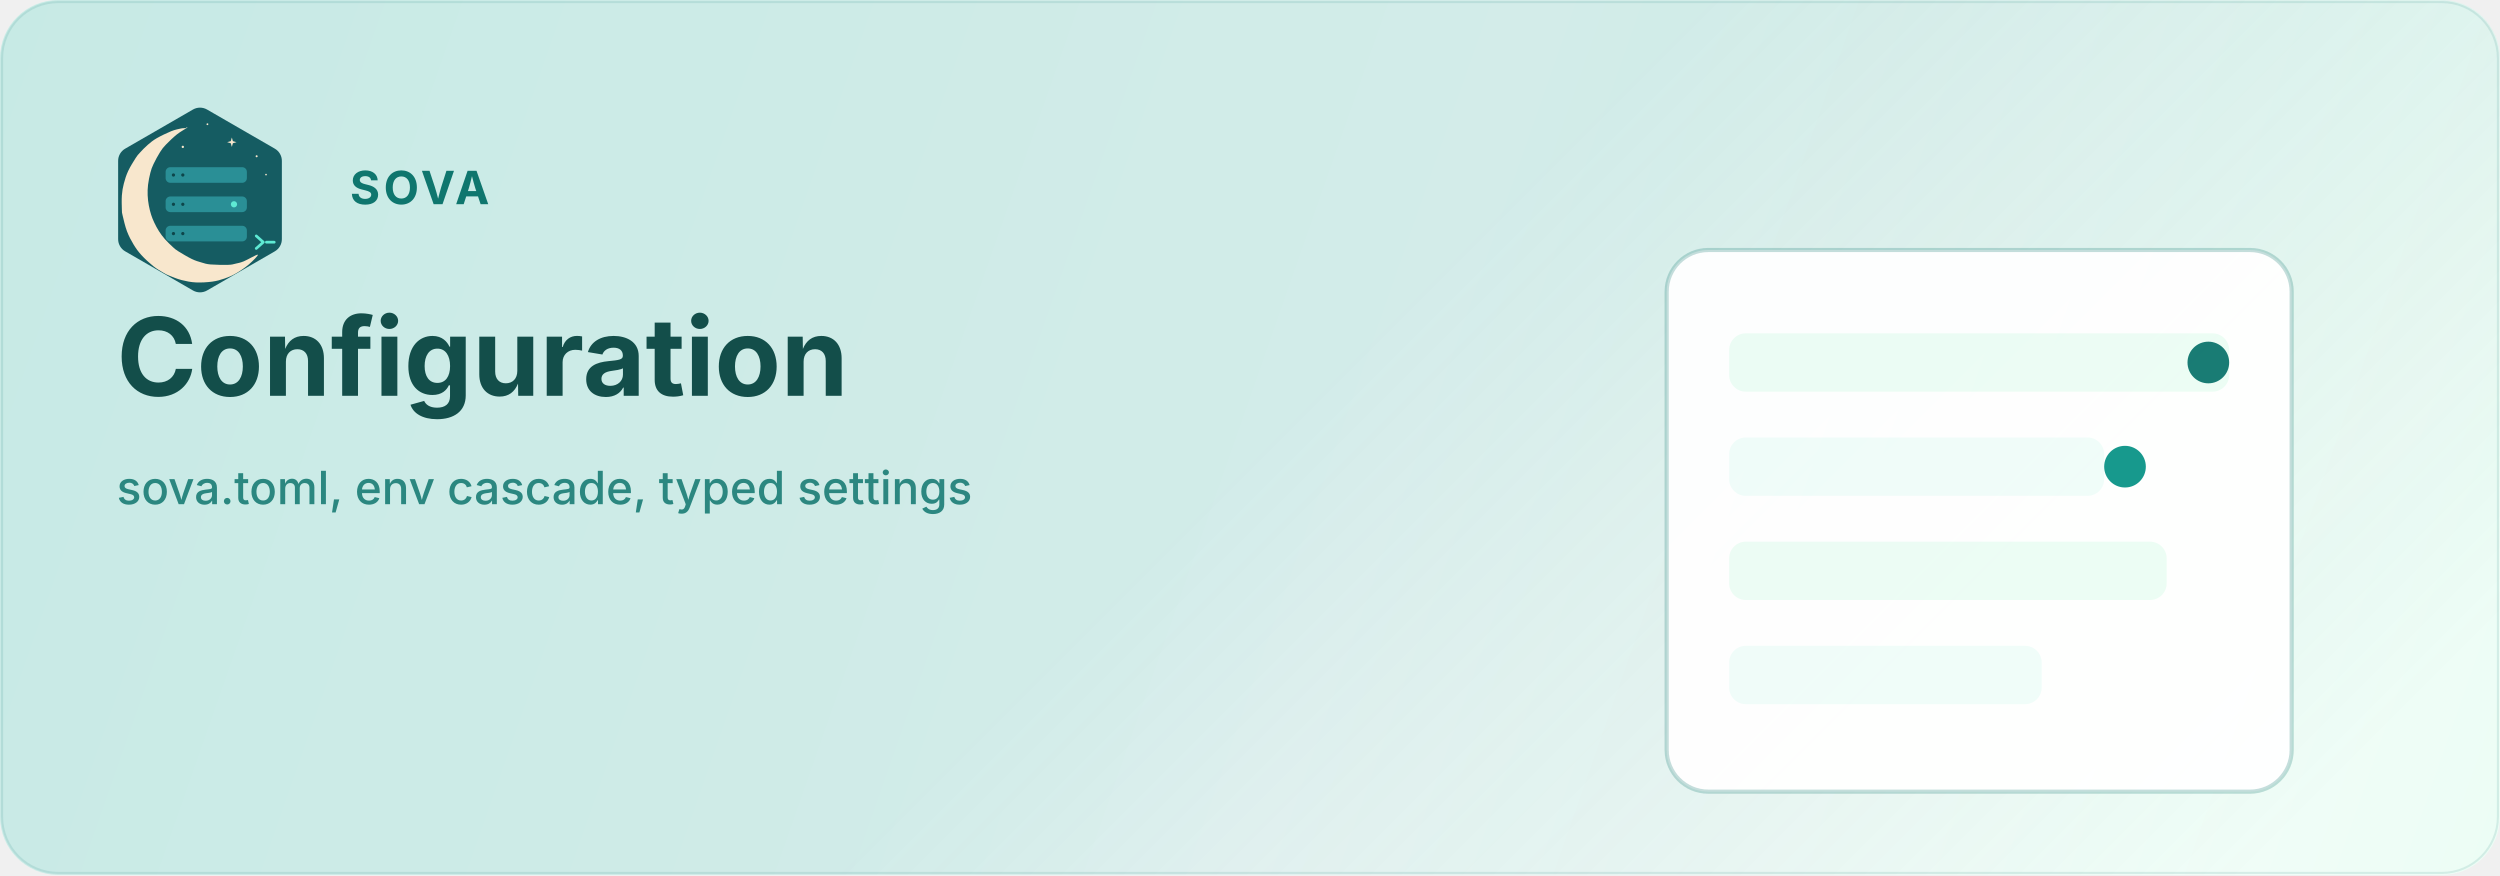
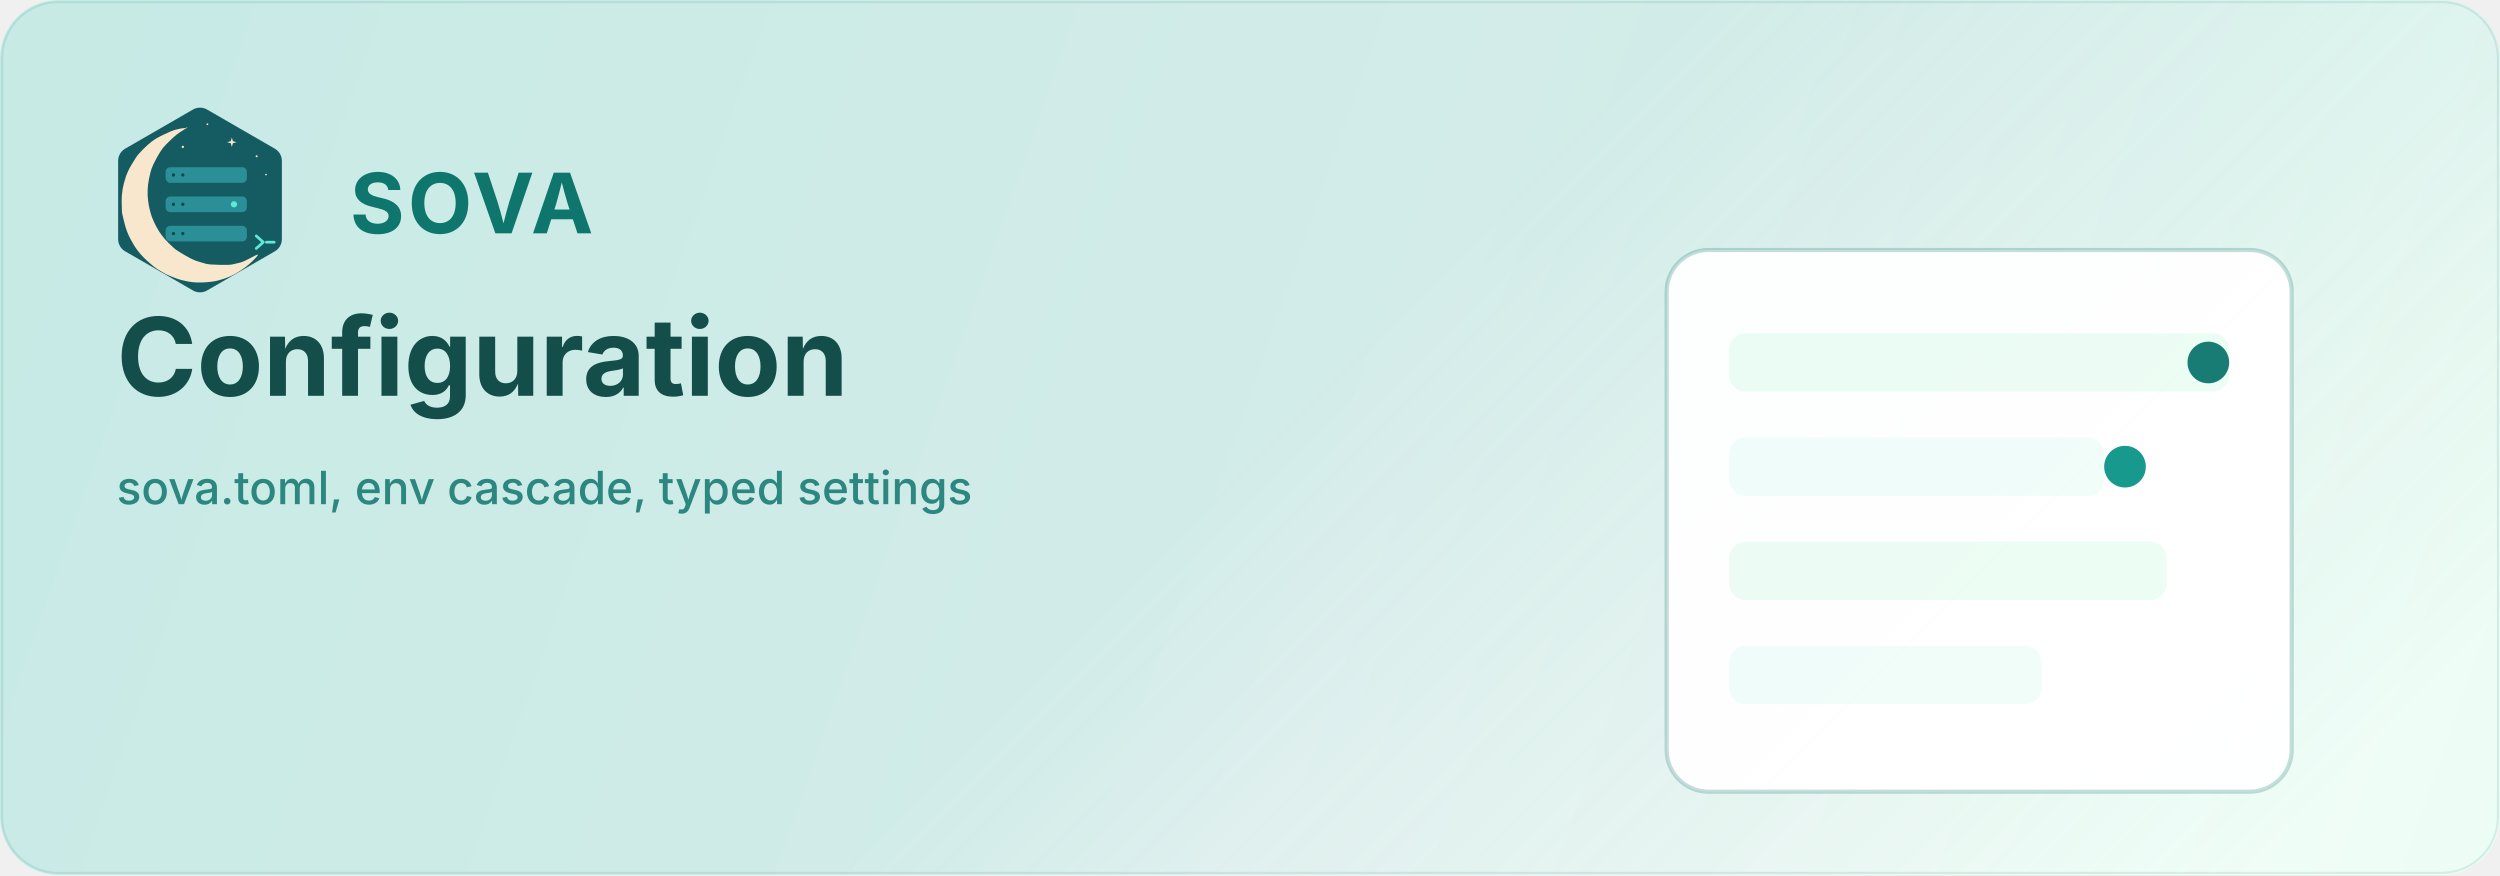
<svg xmlns="http://www.w3.org/2000/svg" width="1200" height="420" viewBox="0 0 1200 420" fill="none">
  <defs>
    <linearGradient id="bg" x1="0" y1="0" x2="1200" y2="420" gradientUnits="userSpaceOnUse">
      <stop stop-color="#f0fdfa" />
      <stop offset="0.55" stop-color="#ffffff" />
      <stop offset="1" stop-color="#ecfdf5" />
    </linearGradient>
    <linearGradient id="glow" x1="780" y1="40" x2="1120" y2="380" gradientUnits="userSpaceOnUse">
      <stop stop-color="#0d9488" stop-opacity="0.18" />
      <stop offset="1" stop-color="#0f766e" stop-opacity="0" />
    </linearGradient>
  </defs>
  <rect width="1200" height="420" rx="28" fill="url(#bg)" />
  <rect width="1200" height="420" rx="28" fill="url(#glow)" />
  <rect x="1" y="1" width="1198" height="418" rx="27" stroke="#0f766e" stroke-opacity="0.12" />
  <g transform="translate(48,48) scale(0.1875)" aria-hidden="true">
    <path fill="#155c62" d="M238.00 24.39 A36.00 36.00 0 0 1 274.00 24.39 L447.58 124.61 A36.00 36.00 0 0 1 465.58 155.78 L465.58 356.22 A36.00 36.00 0 0 1 447.58 387.39 L274.00 487.61 A36.00 36.00 0 0 1 238.00 487.61 L64.42 387.39 A36.00 36.00 0 0 1 46.42 356.22 L46.42 155.78 A36.00 36.00 0 0 1 64.42 124.61 Z" />
    <path fill="#f8e7cd" d="M220.00 71.00 C220.67 70.83 226.83 68.17 223.00 71.00 C219.17 73.83 206.00 80.83 197.00 88.00 C188.00 95.17 176.17 106.50 169.00 114.00 C161.83 121.50 159.33 124.67 154.00 133.00 C148.67 141.33 141.17 155.17 137.00 164.00 C132.83 172.83 131.33 177.17 129.00 186.00 C126.67 194.83 124.17 207.33 123.00 217.00 C121.83 226.67 121.67 235.17 122.00 244.00 C122.33 252.83 123.50 261.67 125.00 270.00 C126.50 278.33 128.67 286.67 131.00 294.00 C133.33 301.33 135.67 307.00 139.00 314.00 C142.33 321.00 146.50 329.00 151.00 336.00 C155.50 343.00 160.17 349.33 166.00 356.00 C171.83 362.67 180.33 370.83 186.00 376.00 C191.67 381.17 191.83 381.83 200.00 387.00 C208.17 392.17 225.00 402.17 235.00 407.00 C245.00 411.83 252.00 413.67 260.00 416.00 C268.00 418.33 271.67 420.00 283.00 421.00 C294.33 422.00 317.33 422.33 328.00 422.00 C338.67 421.67 340.33 420.50 347.00 419.00 C353.67 417.50 358.50 416.83 368.00 413.00 C377.50 409.17 401.83 394.67 404.00 396.00 C406.17 397.33 390.33 413.00 381.00 421.00 C371.67 429.00 358.33 438.00 348.00 444.00 C337.67 450.00 329.17 453.50 319.00 457.00 C308.83 460.50 299.33 463.33 287.00 465.00 C274.67 466.67 258.00 467.67 245.00 467.00 C232.00 466.33 220.17 463.83 209.00 461.00 C197.83 458.17 185.83 453.17 178.00 450.00 C170.17 446.83 169.00 446.17 162.00 442.00 C155.00 437.83 145.33 432.50 136.00 425.00 C126.67 417.50 114.33 406.17 106.00 397.00 C97.67 387.83 92.17 380.17 86.00 370.00 C79.83 359.83 73.67 348.33 69.00 336.00 C64.33 323.67 60.17 305.17 58.00 296.00 C55.83 286.83 56.33 289.67 56.00 281.00 C55.67 272.33 55.17 255.17 56.00 244.00 C56.83 232.83 58.33 224.33 61.00 214.00 C63.67 203.67 67.00 192.83 72.00 182.00 C77.00 171.17 86.00 156.83 91.00 149.00 C96.00 141.17 96.83 140.67 102.00 135.00 C107.17 129.33 114.83 121.17 122.00 115.00 C129.17 108.83 135.00 103.83 145.00 98.00 C155.00 92.17 171.67 84.17 182.00 80.00 C192.33 75.83 200.83 74.33 207.00 73.00 C213.17 71.67 216.83 72.33 219.00 72.00 C221.17 71.67 219.33 71.17 220.00 71.00 Z" />
    <circle cx="275" cy="62" r="2.4" fill="#f8e7cd" />
    <circle cx="212" cy="120" r="3" fill="#f8e7cd" />
    <circle cx="401" cy="144" r="2.6" fill="#f8e7cd" />
    <circle cx="425" cy="191" r="2.2" fill="#f8e7cd" />
    <path fill="#f8e7cd" d="M337.5 96.0L340.2 105.3L349.5 108.0L340.2 110.7L337.5 120.0L334.8 110.7L325.5 108.0L334.8 105.3Z" />
    <rect x="168" y="172" width="208" height="40" rx="12" fill="#2a8f96" />
    <rect x="168" y="247" width="208" height="40" rx="12" fill="#2a8f96" />
    <rect x="168" y="322" width="208" height="40" rx="12" fill="#2a8f96" />
    <circle cx="188" cy="192" r="4.2" fill="#0d454a" />
    <circle cx="212" cy="192" r="4.2" fill="#0d454a" />
    <circle cx="188" cy="267" r="4.2" fill="#0d454a" />
    <circle cx="212" cy="267" r="4.2" fill="#0d454a" />
    <circle cx="188" cy="342" r="4.2" fill="#0d454a" />
    <circle cx="212" cy="342" r="4.2" fill="#0d454a" />
    <circle cx="343" cy="267" r="8" fill="#5eead4" />
    <path fill="none" stroke="#5eead4" stroke-width="7" stroke-linecap="round" stroke-linejoin="round" d="M400 348l18 16-18 16" />
    <path fill="none" stroke="#5eead4" stroke-width="7" stroke-linecap="round" d="M426 364h20" />
  </g>
-   <text x="168" y="98" fill="#0f766e" font-family="ui-sans-serif, system-ui, -apple-system, Segoe UI, sans-serif" font-size="22" font-weight="700" letter-spacing="0.08em">SOVA</text>
+   <text x="168" y="112" fill="#0f766e" font-family="ui-sans-serif, system-ui, -apple-system, Segoe UI, sans-serif" font-size="40" font-weight="750" letter-spacing="0.04em">SOVA</text>
  <text x="56" y="190" fill="#134e4a" font-family="ui-sans-serif, system-ui, -apple-system, Segoe UI, sans-serif" font-size="52" font-weight="750">Configuration</text>
  <text x="56" y="242" fill="#0f766e" font-family="ui-sans-serif, system-ui, -apple-system, Segoe UI, sans-serif" font-size="22" font-weight="500" opacity="0.85">sova.toml, env cascade, typed settings</text>
  <g transform="translate(720,70)" opacity="0.95">
    <rect x="80" y="50" width="300" height="260" rx="20" fill="white" stroke="#0f766e" stroke-opacity="0.25" stroke-width="2" />
    <rect x="110" y="90" width="240" height="28" rx="8" fill="#ecfdf5" />
    <rect x="110" y="140" width="180" height="28" rx="8" fill="#f0fdfa" />
    <rect x="110" y="190" width="210" height="28" rx="8" fill="#ecfdf5" />
    <rect x="110" y="240" width="150" height="28" rx="8" fill="#f0fdfa" />
    <circle cx="340" cy="104" r="10" fill="#0f766e" />
    <circle cx="300" cy="154" r="10" fill="#0d9488" />
  </g>
</svg>
